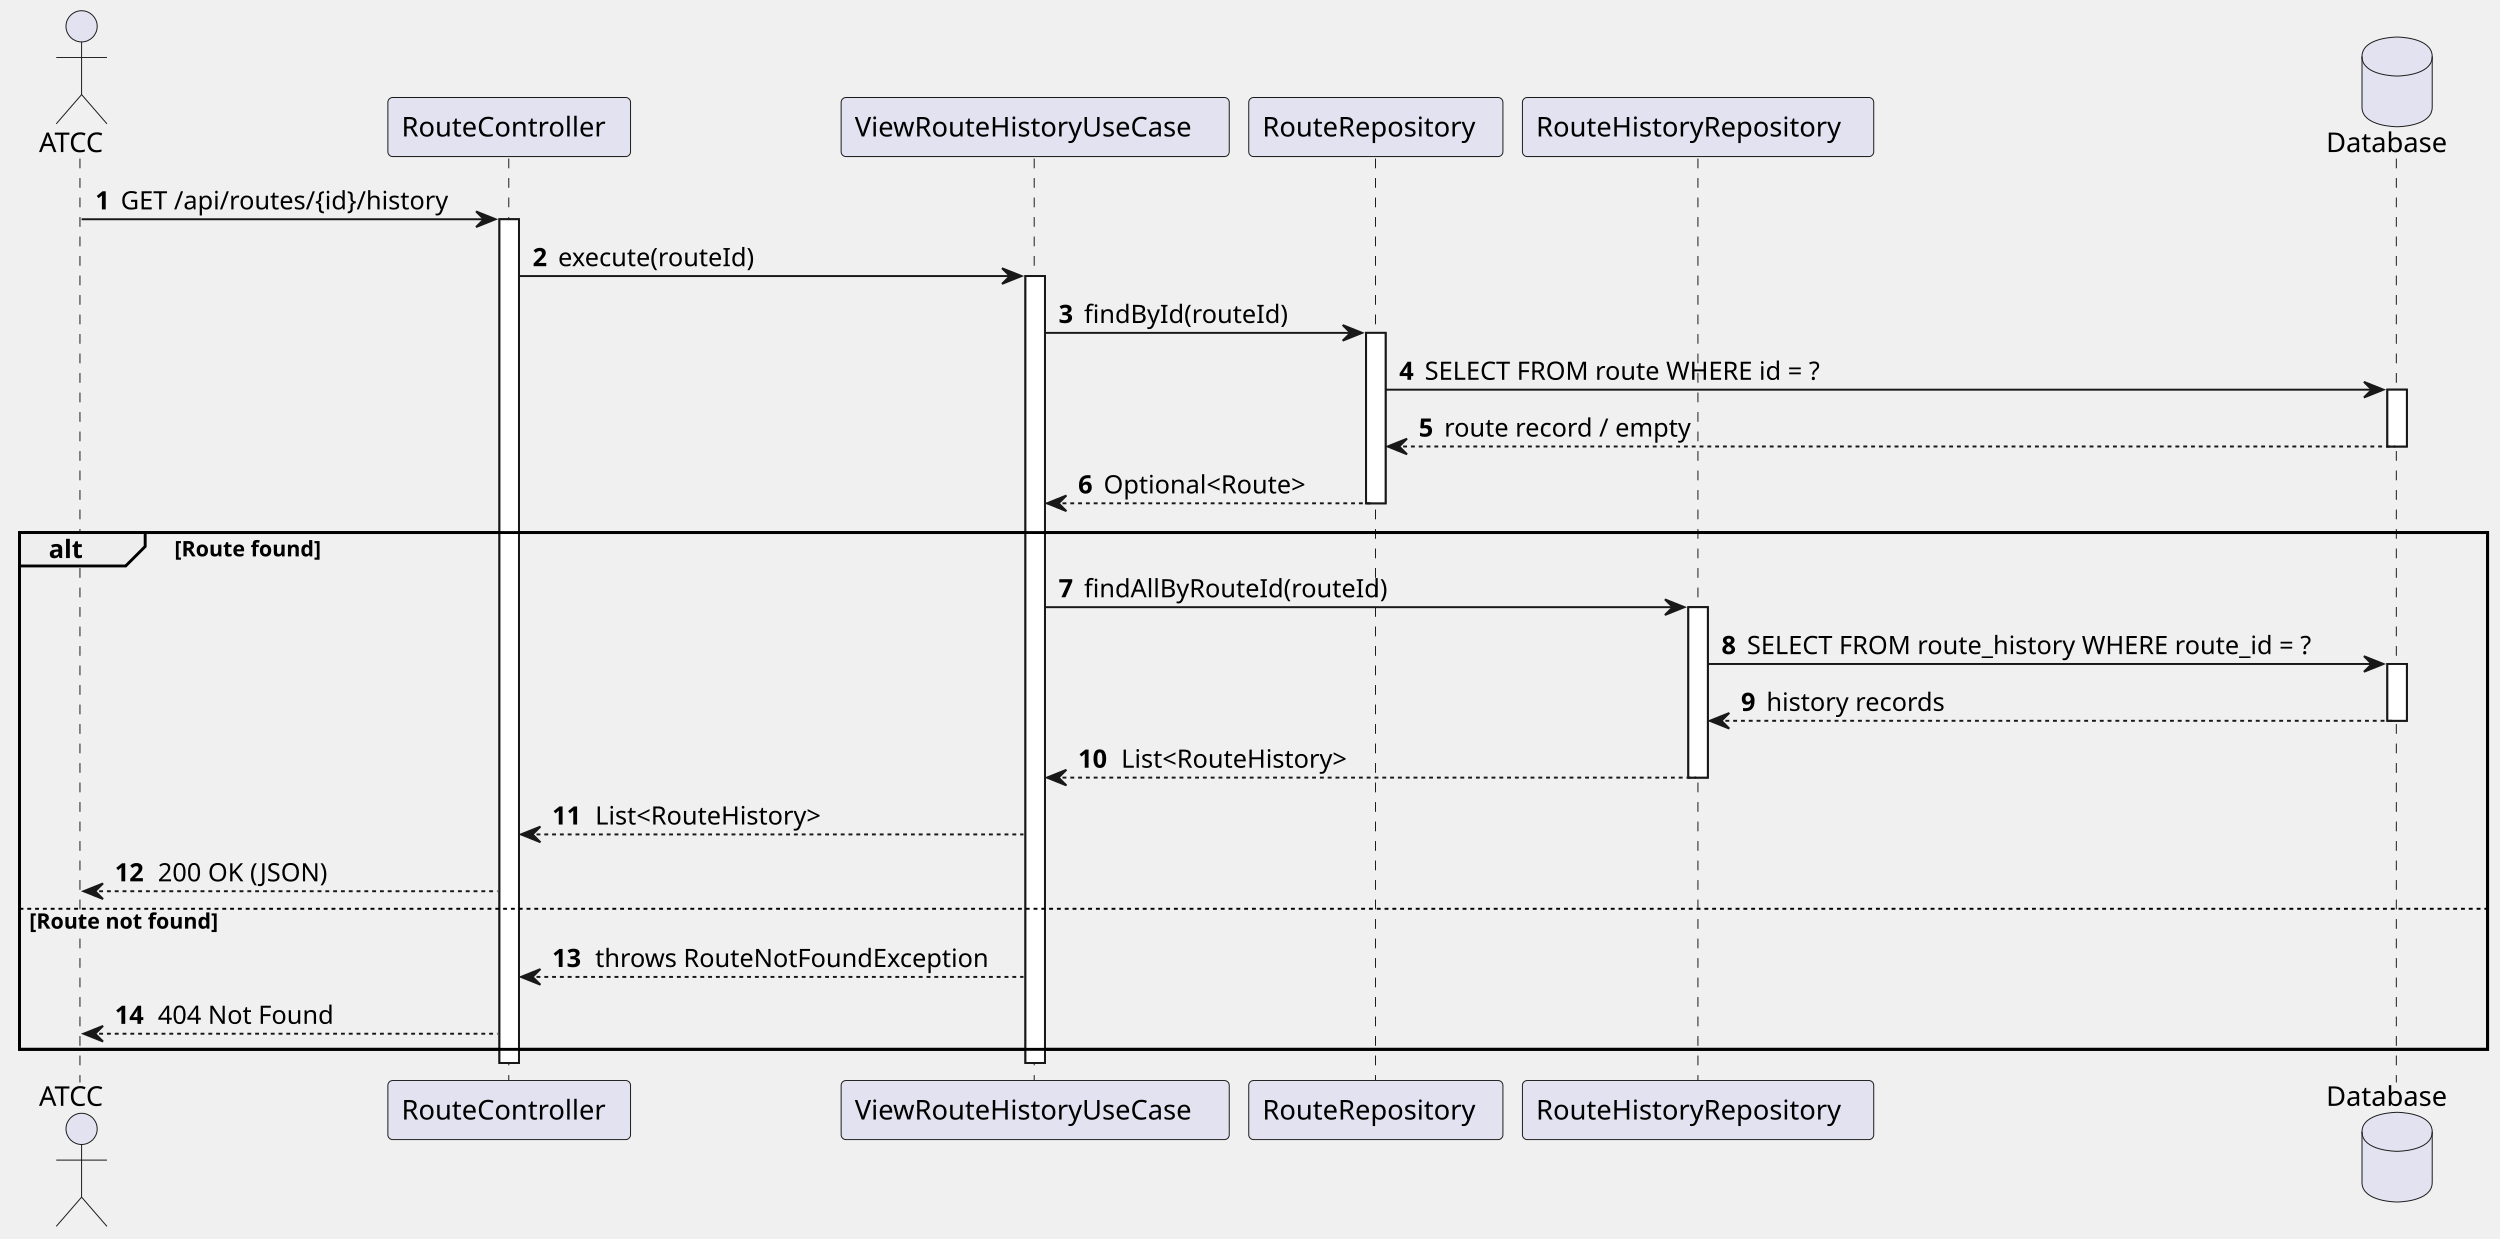
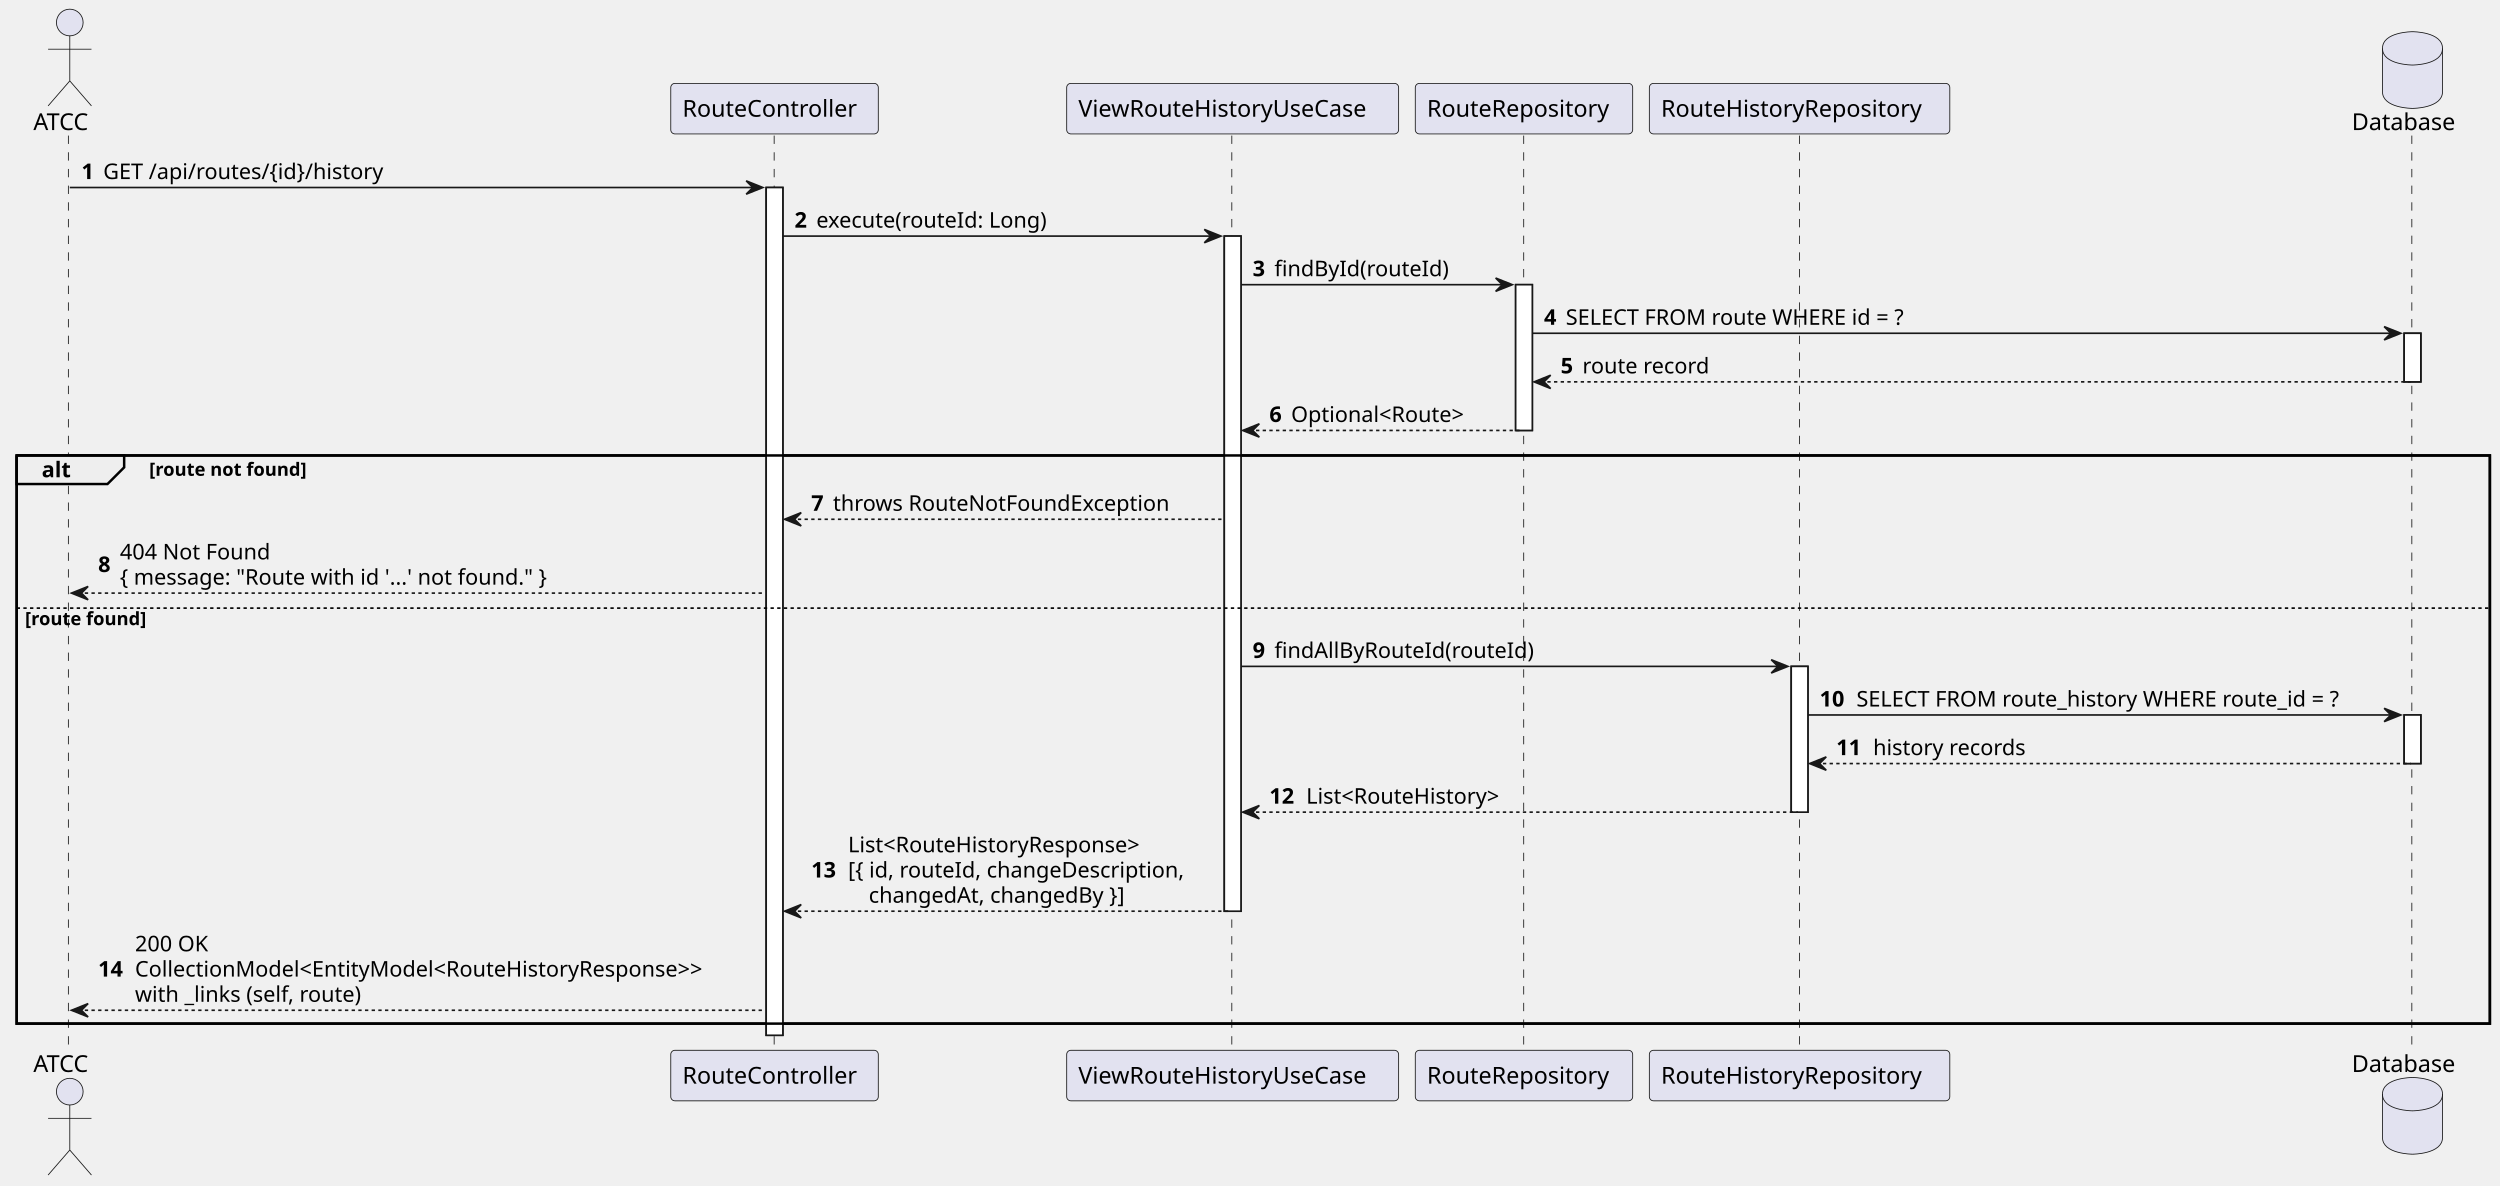
- <svg xmlns="http://www.w3.org/2000/svg" contentStyleType="text/css" data-diagram-type="SEQUENCE" height="635px" preserveAspectRatio="none" style="width:1282px;height:635px;background:#FFFFFF;" version="1.1" viewBox="0 0 1282 635" width="1282px" zoomAndPan="magnify">
+ <svg xmlns="http://www.w3.org/2000/svg" contentStyleType="text/css" data-diagram-type="SEQUENCE" height="711px" preserveAspectRatio="none" style="width:1499px;height:711px;background:#FFFFFF;" version="1.1" viewBox="0 0 1499 711" width="1499px" zoomAndPan="magnify">
  <defs />
  <g>
    <g>
-       <rect fill="#FFFFFF" height="432.664" style="stroke:#181818;stroke-width:1;" width="10" x="256.12" y="112.43" />
-     </g>
-     <g>
-       <rect fill="#FFFFFF" height="403.531" style="stroke:#181818;stroke-width:1;" width="10" x="525.848" y="141.562" />
-     </g>
-     <g>
-       <rect fill="#FFFFFF" height="87.398" style="stroke:#181818;stroke-width:1;" width="10" x="700.529" y="170.695" />
-     </g>
-     <g>
-       <rect fill="#FFFFFF" height="87.398" style="stroke:#181818;stroke-width:1;" width="10" x="865.773" y="311.359" />
-     </g>
-     <g>
-       <rect fill="#FFFFFF" height="29.133" style="stroke:#181818;stroke-width:1;" width="10" x="1224.236" y="199.828" />
-     </g>
-     <g>
-       <rect fill="#FFFFFF" height="29.133" style="stroke:#181818;stroke-width:1;" width="10" x="1224.236" y="340.492" />
-     </g>
-     <rect fill="none" height="265" style="stroke:#000000;stroke-width:1.5;" width="1265.637" x="10" y="273.094" />
+       <rect fill="#FFFFFF" height="508.328" style="stroke:#181818;stroke-width:1;" width="10" x="459.408" y="112.43" />
+     </g>
+     <g>
+       <rect fill="#FFFFFF" height="404.797" style="stroke:#181818;stroke-width:1;" width="10" x="734.1" y="141.562" />
+     </g>
+     <g>
+       <rect fill="#FFFFFF" height="87.398" style="stroke:#181818;stroke-width:1;" width="10" x="908.781" y="170.695" />
+     </g>
+     <g>
+       <rect fill="#FFFFFF" height="87.398" style="stroke:#181818;stroke-width:1;" width="10" x="1074.025" y="399.562" />
+     </g>
+     <g>
+       <rect fill="#FFFFFF" height="29.133" style="stroke:#181818;stroke-width:1;" width="10" x="1441.534" y="199.828" />
+     </g>
+     <g>
+       <rect fill="#FFFFFF" height="29.133" style="stroke:#181818;stroke-width:1;" width="10" x="1441.534" y="428.695" />
+     </g>
+     <rect fill="none" height="340.664" style="stroke:#000000;stroke-width:1.5;" width="1482.934" x="10" y="273.094" />
    <g class="participant-lifeline" data-entity-uid="part1" data-qualified-name="Actor" id="part1-lifeline">
      <g>
-         <rect fill="#000000" fill-opacity="0" height="473.797" width="8" x="37.84" y="81.297" />
-         <line style="stroke:#181818;stroke-width:0.5;stroke-dasharray:5,5;" x1="41" x2="41" y1="81.297" y2="555.094" />
+         <rect fill="#000000" fill-opacity="0" height="549.461" width="8" x="37.84" y="81.297" />
+         <line style="stroke:#181818;stroke-width:0.5;stroke-dasharray:5,5;" x1="41" x2="41" y1="81.297" y2="630.758" />
      </g>
    </g>
    <g class="participant-lifeline" data-entity-uid="part2" data-qualified-name="Ctrl" id="part2-lifeline">
      <g>
-         <rect fill="#000000" fill-opacity="0" height="473.797" width="8" x="257.12" y="81.297" />
-         <line style="stroke:#181818;stroke-width:0.5;stroke-dasharray:5,5;" x1="260.899" x2="260.899" y1="81.297" y2="555.094" />
+         <rect fill="#000000" fill-opacity="0" height="549.461" width="8" x="460.408" y="81.297" />
+         <line style="stroke:#181818;stroke-width:0.5;stroke-dasharray:5,5;" x1="464.188" x2="464.188" y1="81.297" y2="630.758" />
      </g>
    </g>
    <g class="participant-lifeline" data-entity-uid="part3" data-qualified-name="UC" id="part3-lifeline">
      <g>
-         <rect fill="#000000" fill-opacity="0" height="473.797" width="8" x="526.848" y="81.297" />
-         <line style="stroke:#181818;stroke-width:0.5;stroke-dasharray:5,5;" x1="530.337" x2="530.337" y1="81.297" y2="555.094" />
+         <rect fill="#000000" fill-opacity="0" height="549.461" width="8" x="735.1" y="81.297" />
+         <line style="stroke:#181818;stroke-width:0.5;stroke-dasharray:5,5;" x1="738.589" x2="738.589" y1="81.297" y2="630.758" />
      </g>
    </g>
    <g class="participant-lifeline" data-entity-uid="part4" data-qualified-name="RouteRepo" id="part4-lifeline">
      <g>
-         <rect fill="#000000" fill-opacity="0" height="473.797" width="8" x="701.529" y="81.297" />
-         <line style="stroke:#181818;stroke-width:0.5;stroke-dasharray:5,5;" x1="705.358" x2="705.358" y1="81.297" y2="555.094" />
+         <rect fill="#000000" fill-opacity="0" height="549.461" width="8" x="909.781" y="81.297" />
+         <line style="stroke:#181818;stroke-width:0.5;stroke-dasharray:5,5;" x1="913.61" x2="913.61" y1="81.297" y2="630.758" />
      </g>
    </g>
    <g class="participant-lifeline" data-entity-uid="part5" data-qualified-name="HistoryRepo" id="part5-lifeline">
      <g>
-         <rect fill="#000000" fill-opacity="0" height="473.797" width="8" x="866.773" y="81.297" />
-         <line style="stroke:#181818;stroke-width:0.5;stroke-dasharray:5,5;" x1="870.699" x2="870.699" y1="81.297" y2="555.094" />
+         <rect fill="#000000" fill-opacity="0" height="549.461" width="8" x="1075.025" y="81.297" />
+         <line style="stroke:#181818;stroke-width:0.5;stroke-dasharray:5,5;" x1="1078.951" x2="1078.951" y1="81.297" y2="630.758" />
      </g>
    </g>
    <g class="participant-lifeline" data-entity-uid="part6" data-qualified-name="DB" id="part6-lifeline">
      <g>
-         <rect fill="#000000" fill-opacity="0" height="473.797" width="8" x="1225.236" y="81.297" />
-         <line style="stroke:#181818;stroke-width:0.5;stroke-dasharray:5,5;" x1="1228.836" x2="1228.836" y1="81.297" y2="555.094" />
+         <rect fill="#000000" fill-opacity="0" height="549.461" width="8" x="1442.534" y="81.297" />
+         <line style="stroke:#181818;stroke-width:0.5;stroke-dasharray:5,5;" x1="1446.133" x2="1446.133" y1="81.297" y2="630.758" />
      </g>
    </g>
    <g class="participant participant-head" data-entity-uid="part1" data-qualified-name="Actor" id="part1-head">
      <text fill="#000000" font-family="sans-serif" font-size="14" lengthAdjust="spacing" textLength="37.68" x="20" y="77.995">ATCC</text>
      <ellipse cx="41.84" cy="13.5" fill="#E2E2F0" rx="8" ry="8" style="stroke:#181818;stroke-width:0.5;" />
      <path d="M41.84,21.5 L41.84,48.5 M28.84,29.5 L54.84,29.5 M41.84,48.5 L28.84,63.5 M41.84,48.5 L54.84,63.5" fill="none" style="stroke:#181818;stroke-width:0.5;" />
    </g>
    <g class="participant participant-tail" data-entity-uid="part1" data-qualified-name="Actor" id="part1-tail">
-       <text fill="#000000" font-family="sans-serif" font-size="14" lengthAdjust="spacing" textLength="37.68" x="20" y="567.089">ATCC</text>
-       <ellipse cx="41.84" cy="578.891" fill="#E2E2F0" rx="8" ry="8" style="stroke:#181818;stroke-width:0.5;" />
-       <path d="M41.84,586.891 L41.84,613.891 M28.84,594.891 L54.84,594.891 M41.84,613.891 L28.84,628.891 M41.84,613.891 L54.84,628.891" fill="none" style="stroke:#181818;stroke-width:0.5;" />
+       <text fill="#000000" font-family="sans-serif" font-size="14" lengthAdjust="spacing" textLength="37.68" x="20" y="642.753">ATCC</text>
+       <ellipse cx="41.84" cy="654.555" fill="#E2E2F0" rx="8" ry="8" style="stroke:#181818;stroke-width:0.5;" />
+       <path d="M41.84,662.555 L41.84,689.555 M28.84,670.555 L54.84,670.555 M41.84,689.555 L28.84,704.555 M41.84,689.555 L54.84,704.555" fill="none" style="stroke:#181818;stroke-width:0.5;" />
    </g>
    <g class="participant participant-head" data-entity-uid="part2" data-qualified-name="Ctrl" id="part2-head">
-       <rect fill="#E2E2F0" height="30.297" rx="2.5" ry="2.5" style="stroke:#181818;stroke-width:0.5;" width="124.441" x="198.899" y="50" />
-       <text fill="#000000" font-family="sans-serif" font-size="14" lengthAdjust="spacing" textLength="110.441" x="205.899" y="69.995">RouteController</text>
+       <rect fill="#E2E2F0" height="30.297" rx="2.5" ry="2.5" style="stroke:#181818;stroke-width:0.5;" width="124.441" x="402.188" y="50" />
+       <text fill="#000000" font-family="sans-serif" font-size="14" lengthAdjust="spacing" textLength="110.441" x="409.188" y="69.995">RouteController</text>
    </g>
    <g class="participant participant-tail" data-entity-uid="part2" data-qualified-name="Ctrl" id="part2-tail">
-       <rect fill="#E2E2F0" height="30.297" rx="2.5" ry="2.5" style="stroke:#181818;stroke-width:0.5;" width="124.441" x="198.899" y="554.094" />
-       <text fill="#000000" font-family="sans-serif" font-size="14" lengthAdjust="spacing" textLength="110.441" x="205.899" y="574.089">RouteController</text>
+       <rect fill="#E2E2F0" height="30.297" rx="2.5" ry="2.5" style="stroke:#181818;stroke-width:0.5;" width="124.441" x="402.188" y="629.758" />
+       <text fill="#000000" font-family="sans-serif" font-size="14" lengthAdjust="spacing" textLength="110.441" x="409.188" y="649.753">RouteController</text>
    </g>
    <g class="participant participant-head" data-entity-uid="part3" data-qualified-name="UC" id="part3-head">
-       <rect fill="#E2E2F0" height="30.297" rx="2.5" ry="2.5" style="stroke:#181818;stroke-width:0.5;" width="199.022" x="431.337" y="50" />
-       <text fill="#000000" font-family="sans-serif" font-size="14" lengthAdjust="spacing" textLength="185.022" x="438.337" y="69.995">ViewRouteHistoryUseCase</text>
+       <rect fill="#E2E2F0" height="30.297" rx="2.5" ry="2.5" style="stroke:#181818;stroke-width:0.5;" width="199.022" x="639.589" y="50" />
+       <text fill="#000000" font-family="sans-serif" font-size="14" lengthAdjust="spacing" textLength="185.022" x="646.589" y="69.995">ViewRouteHistoryUseCase</text>
    </g>
    <g class="participant participant-tail" data-entity-uid="part3" data-qualified-name="UC" id="part3-tail">
-       <rect fill="#E2E2F0" height="30.297" rx="2.5" ry="2.5" style="stroke:#181818;stroke-width:0.5;" width="199.022" x="431.337" y="554.094" />
-       <text fill="#000000" font-family="sans-serif" font-size="14" lengthAdjust="spacing" textLength="185.022" x="438.337" y="574.089">ViewRouteHistoryUseCase</text>
+       <rect fill="#E2E2F0" height="30.297" rx="2.5" ry="2.5" style="stroke:#181818;stroke-width:0.5;" width="199.022" x="639.589" y="629.758" />
+       <text fill="#000000" font-family="sans-serif" font-size="14" lengthAdjust="spacing" textLength="185.022" x="646.589" y="649.753">ViewRouteHistoryUseCase</text>
    </g>
    <g class="participant participant-head" data-entity-uid="part4" data-qualified-name="RouteRepo" id="part4-head">
-       <rect fill="#E2E2F0" height="30.297" rx="2.5" ry="2.5" style="stroke:#181818;stroke-width:0.5;" width="130.341" x="640.358" y="50" />
-       <text fill="#000000" font-family="sans-serif" font-size="14" lengthAdjust="spacing" textLength="116.341" x="647.358" y="69.995">RouteRepository</text>
+       <rect fill="#E2E2F0" height="30.297" rx="2.5" ry="2.5" style="stroke:#181818;stroke-width:0.5;" width="130.341" x="848.61" y="50" />
+       <text fill="#000000" font-family="sans-serif" font-size="14" lengthAdjust="spacing" textLength="116.341" x="855.61" y="69.995">RouteRepository</text>
    </g>
    <g class="participant participant-tail" data-entity-uid="part4" data-qualified-name="RouteRepo" id="part4-tail">
-       <rect fill="#E2E2F0" height="30.297" rx="2.5" ry="2.5" style="stroke:#181818;stroke-width:0.5;" width="130.341" x="640.358" y="554.094" />
-       <text fill="#000000" font-family="sans-serif" font-size="14" lengthAdjust="spacing" textLength="116.341" x="647.358" y="574.089">RouteRepository</text>
+       <rect fill="#E2E2F0" height="30.297" rx="2.5" ry="2.5" style="stroke:#181818;stroke-width:0.5;" width="130.341" x="848.61" y="629.758" />
+       <text fill="#000000" font-family="sans-serif" font-size="14" lengthAdjust="spacing" textLength="116.341" x="855.61" y="649.753">RouteRepository</text>
    </g>
    <g class="participant participant-head" data-entity-uid="part5" data-qualified-name="HistoryRepo" id="part5-head">
-       <rect fill="#E2E2F0" height="30.297" rx="2.5" ry="2.5" style="stroke:#181818;stroke-width:0.5;" width="180.148" x="780.699" y="50" />
-       <text fill="#000000" font-family="sans-serif" font-size="14" lengthAdjust="spacing" textLength="166.148" x="787.699" y="69.995">RouteHistoryRepository</text>
+       <rect fill="#E2E2F0" height="30.297" rx="2.5" ry="2.5" style="stroke:#181818;stroke-width:0.5;" width="180.148" x="988.951" y="50" />
+       <text fill="#000000" font-family="sans-serif" font-size="14" lengthAdjust="spacing" textLength="166.148" x="995.951" y="69.995">RouteHistoryRepository</text>
    </g>
    <g class="participant participant-tail" data-entity-uid="part5" data-qualified-name="HistoryRepo" id="part5-tail">
-       <rect fill="#E2E2F0" height="30.297" rx="2.5" ry="2.5" style="stroke:#181818;stroke-width:0.5;" width="180.148" x="780.699" y="554.094" />
-       <text fill="#000000" font-family="sans-serif" font-size="14" lengthAdjust="spacing" textLength="166.148" x="787.699" y="574.089">RouteHistoryRepository</text>
+       <rect fill="#E2E2F0" height="30.297" rx="2.5" ry="2.5" style="stroke:#181818;stroke-width:0.5;" width="180.148" x="988.951" y="629.758" />
+       <text fill="#000000" font-family="sans-serif" font-size="14" lengthAdjust="spacing" textLength="166.148" x="995.951" y="649.753">RouteHistoryRepository</text>
    </g>
    <g class="participant participant-head" data-entity-uid="part6" data-qualified-name="DB" id="part6-head">
-       <text fill="#000000" font-family="sans-serif" font-size="14" lengthAdjust="spacing" textLength="66.801" x="1192.836" y="77.995">Database</text>
-       <path d="M1211.236,29 C1211.236,19 1229.236,19 1229.236,19 C1229.236,19 1247.236,19 1247.236,29 L1247.236,55 C1247.236,65 1229.236,65 1229.236,65 C1229.236,65 1211.236,65 1211.236,55 L1211.236,29" fill="#E2E2F0" style="stroke:#181818;stroke-width:0.5;" />
-       <path d="M1211.236,29 C1211.236,39 1229.236,39 1229.236,39 C1229.236,39 1247.236,39 1247.236,29" fill="none" style="stroke:#181818;stroke-width:0.5;" />
+       <text fill="#000000" font-family="sans-serif" font-size="14" lengthAdjust="spacing" textLength="66.801" x="1410.133" y="77.995">Database</text>
+       <path d="M1428.534,29 C1428.534,19 1446.534,19 1446.534,19 C1446.534,19 1464.534,19 1464.534,29 L1464.534,55 C1464.534,65 1446.534,65 1446.534,65 C1446.534,65 1428.534,65 1428.534,55 L1428.534,29" fill="#E2E2F0" style="stroke:#181818;stroke-width:0.5;" />
+       <path d="M1428.534,29 C1428.534,39 1446.534,39 1446.534,39 C1446.534,39 1464.534,39 1464.534,29" fill="none" style="stroke:#181818;stroke-width:0.5;" />
    </g>
    <g class="participant participant-tail" data-entity-uid="part6" data-qualified-name="DB" id="part6-tail">
-       <text fill="#000000" font-family="sans-serif" font-size="14" lengthAdjust="spacing" textLength="66.801" x="1192.836" y="567.089">Database</text>
-       <path d="M1211.236,580.391 C1211.236,570.391 1229.236,570.391 1229.236,570.391 C1229.236,570.391 1247.236,570.391 1247.236,580.391 L1247.236,606.391 C1247.236,616.391 1229.236,616.391 1229.236,616.391 C1229.236,616.391 1211.236,616.391 1211.236,606.391 L1211.236,580.391" fill="#E2E2F0" style="stroke:#181818;stroke-width:0.5;" />
-       <path d="M1211.236,580.391 C1211.236,590.391 1229.236,590.391 1229.236,590.391 C1229.236,590.391 1247.236,590.391 1247.236,580.391" fill="none" style="stroke:#181818;stroke-width:0.5;" />
-     </g>
-     <g>
-       <rect fill="#FFFFFF" height="432.664" style="stroke:#181818;stroke-width:1;" width="10" x="256.12" y="112.43" />
-     </g>
-     <g>
-       <rect fill="#FFFFFF" height="403.531" style="stroke:#181818;stroke-width:1;" width="10" x="525.848" y="141.562" />
-     </g>
-     <g>
-       <rect fill="#FFFFFF" height="87.398" style="stroke:#181818;stroke-width:1;" width="10" x="700.529" y="170.695" />
-     </g>
-     <g>
-       <rect fill="#FFFFFF" height="87.398" style="stroke:#181818;stroke-width:1;" width="10" x="865.773" y="311.359" />
-     </g>
-     <g>
-       <rect fill="#FFFFFF" height="29.133" style="stroke:#181818;stroke-width:1;" width="10" x="1224.236" y="199.828" />
-     </g>
-     <g>
-       <rect fill="#FFFFFF" height="29.133" style="stroke:#181818;stroke-width:1;" width="10" x="1224.236" y="340.492" />
+       <text fill="#000000" font-family="sans-serif" font-size="14" lengthAdjust="spacing" textLength="66.801" x="1410.133" y="642.753">Database</text>
+       <path d="M1428.534,656.055 C1428.534,646.055 1446.534,646.055 1446.534,646.055 C1446.534,646.055 1464.534,646.055 1464.534,656.055 L1464.534,682.055 C1464.534,692.055 1446.534,692.055 1446.534,692.055 C1446.534,692.055 1428.534,692.055 1428.534,682.055 L1428.534,656.055" fill="#E2E2F0" style="stroke:#181818;stroke-width:0.5;" />
+       <path d="M1428.534,656.055 C1428.534,666.055 1446.534,666.055 1446.534,666.055 C1446.534,666.055 1464.534,666.055 1464.534,656.055" fill="none" style="stroke:#181818;stroke-width:0.5;" />
+     </g>
+     <g>
+       <rect fill="#FFFFFF" height="508.328" style="stroke:#181818;stroke-width:1;" width="10" x="459.408" y="112.43" />
+     </g>
+     <g>
+       <rect fill="#FFFFFF" height="404.797" style="stroke:#181818;stroke-width:1;" width="10" x="734.1" y="141.562" />
+     </g>
+     <g>
+       <rect fill="#FFFFFF" height="87.398" style="stroke:#181818;stroke-width:1;" width="10" x="908.781" y="170.695" />
+     </g>
+     <g>
+       <rect fill="#FFFFFF" height="87.398" style="stroke:#181818;stroke-width:1;" width="10" x="1074.025" y="399.562" />
+     </g>
+     <g>
+       <rect fill="#FFFFFF" height="29.133" style="stroke:#181818;stroke-width:1;" width="10" x="1441.534" y="199.828" />
+     </g>
+     <g>
+       <rect fill="#FFFFFF" height="29.133" style="stroke:#181818;stroke-width:1;" width="10" x="1441.534" y="428.695" />
    </g>
    <g class="message" data-entity-1="part1" data-entity-2="part2" id="msg1">
-       <polygon fill="#181818" points="244.12,108.43,254.12,112.43,244.12,116.43,248.12,112.43" style="stroke:#181818;stroke-width:1;" />
-       <line style="stroke:#181818;stroke-width:1;" x1="41.84" x2="250.12" y1="112.43" y2="112.43" />
+       <polygon fill="#181818" points="447.408,108.43,457.408,112.43,447.408,116.43,451.408,112.43" style="stroke:#181818;stroke-width:1;" />
+       <line style="stroke:#181818;stroke-width:1;" x1="41.84" x2="453.408" y1="112.43" y2="112.43" />
      <text fill="#000000" font-family="sans-serif" font-size="13" font-weight="bold" lengthAdjust="spacing" textLength="9.045" x="48.84" y="107.364">1</text>
      <text fill="#000000" font-family="sans-serif" font-size="13" lengthAdjust="spacing" textLength="182.235" x="61.885" y="107.364">GET /api/routes/{id}/history</text>
    </g>
    <g class="message" data-entity-1="part2" data-entity-2="part3" id="msg2">
-       <polygon fill="#181818" points="513.848,137.562,523.848,141.562,513.848,145.562,517.848,141.562" style="stroke:#181818;stroke-width:1;" />
-       <line style="stroke:#181818;stroke-width:1;" x1="266.12" x2="519.848" y1="141.562" y2="141.562" />
-       <text fill="#000000" font-family="sans-serif" font-size="13" font-weight="bold" lengthAdjust="spacing" textLength="9.045" x="273.12" y="136.497">2</text>
-       <text fill="#000000" font-family="sans-serif" font-size="13" lengthAdjust="spacing" textLength="109.034" x="286.166" y="136.497">execute(routeId)</text>
+       <polygon fill="#181818" points="722.1,137.562,732.1,141.562,722.1,145.562,726.1,141.562" style="stroke:#181818;stroke-width:1;" />
+       <line style="stroke:#181818;stroke-width:1;" x1="469.408" x2="728.1" y1="141.562" y2="141.562" />
+       <text fill="#000000" font-family="sans-serif" font-size="13" font-weight="bold" lengthAdjust="spacing" textLength="9.045" x="476.408" y="136.497">2</text>
+       <text fill="#000000" font-family="sans-serif" font-size="13" lengthAdjust="spacing" textLength="149.233" x="489.454" y="136.497">execute(routeId: Long)</text>
    </g>
    <g class="message" data-entity-1="part3" data-entity-2="part4" id="msg3">
-       <polygon fill="#181818" points="688.529,166.695,698.529,170.695,688.529,174.695,692.529,170.695" style="stroke:#181818;stroke-width:1;" />
-       <line style="stroke:#181818;stroke-width:1;" x1="535.848" x2="694.529" y1="170.695" y2="170.695" />
-       <text fill="#000000" font-family="sans-serif" font-size="13" font-weight="bold" lengthAdjust="spacing" textLength="9.045" x="542.848" y="165.629">3</text>
-       <text fill="#000000" font-family="sans-serif" font-size="13" lengthAdjust="spacing" textLength="110.24" x="555.893" y="165.629">findById(routeId)</text>
+       <polygon fill="#181818" points="896.781,166.695,906.781,170.695,896.781,174.695,900.781,170.695" style="stroke:#181818;stroke-width:1;" />
+       <line style="stroke:#181818;stroke-width:1;" x1="744.1" x2="902.781" y1="170.695" y2="170.695" />
+       <text fill="#000000" font-family="sans-serif" font-size="13" font-weight="bold" lengthAdjust="spacing" textLength="9.045" x="751.1" y="165.629">3</text>
+       <text fill="#000000" font-family="sans-serif" font-size="13" lengthAdjust="spacing" textLength="110.24" x="764.145" y="165.629">findById(routeId)</text>
    </g>
    <g class="message" data-entity-1="part4" data-entity-2="part6" id="msg4">
-       <polygon fill="#181818" points="1212.236,195.828,1222.236,199.828,1212.236,203.828,1216.236,199.828" style="stroke:#181818;stroke-width:1;" />
-       <line style="stroke:#181818;stroke-width:1;" x1="710.529" x2="1218.236" y1="199.828" y2="199.828" />
-       <text fill="#000000" font-family="sans-serif" font-size="13" font-weight="bold" lengthAdjust="spacing" textLength="9.045" x="717.529" y="194.762">4</text>
-       <text fill="#000000" font-family="sans-serif" font-size="13" lengthAdjust="spacing" textLength="224.072" x="730.574" y="194.762">SELECT FROM route WHERE id = ?</text>
+       <polygon fill="#181818" points="1429.534,195.828,1439.534,199.828,1429.534,203.828,1433.534,199.828" style="stroke:#181818;stroke-width:1;" />
+       <line style="stroke:#181818;stroke-width:1;" x1="918.781" x2="1435.534" y1="199.828" y2="199.828" />
+       <text fill="#000000" font-family="sans-serif" font-size="13" font-weight="bold" lengthAdjust="spacing" textLength="9.045" x="925.781" y="194.762">4</text>
+       <text fill="#000000" font-family="sans-serif" font-size="13" lengthAdjust="spacing" textLength="224.072" x="938.826" y="194.762">SELECT FROM route WHERE id = ?</text>
    </g>
    <g class="message" data-entity-1="part6" data-entity-2="part4" id="msg5">
-       <polygon fill="#181818" points="721.529,224.961,711.529,228.961,721.529,232.961,717.529,228.961" style="stroke:#181818;stroke-width:1;" />
-       <line style="stroke:#181818;stroke-width:1;stroke-dasharray:2,2;" x1="715.529" x2="1228.236" y1="228.961" y2="228.961" />
-       <text fill="#000000" font-family="sans-serif" font-size="13" font-weight="bold" lengthAdjust="spacing" textLength="9.045" x="727.529" y="223.895">5</text>
-       <text fill="#000000" font-family="sans-serif" font-size="13" lengthAdjust="spacing" textLength="135.154" x="740.574" y="223.895">route record / empty</text>
+       <polygon fill="#181818" points="929.781,224.961,919.781,228.961,929.781,232.961,925.781,228.961" style="stroke:#181818;stroke-width:1;" />
+       <line style="stroke:#181818;stroke-width:1;stroke-dasharray:2,2;" x1="923.781" x2="1445.534" y1="228.961" y2="228.961" />
+       <text fill="#000000" font-family="sans-serif" font-size="13" font-weight="bold" lengthAdjust="spacing" textLength="9.045" x="935.781" y="223.895">5</text>
+       <text fill="#000000" font-family="sans-serif" font-size="13" lengthAdjust="spacing" textLength="80.806" x="948.826" y="223.895">route record</text>
    </g>
    <g class="message" data-entity-1="part4" data-entity-2="part3" id="msg6">
-       <polygon fill="#181818" points="546.848,254.094,536.848,258.094,546.848,262.094,542.848,258.094" style="stroke:#181818;stroke-width:1;" />
-       <line style="stroke:#181818;stroke-width:1;stroke-dasharray:2,2;" x1="540.848" x2="704.529" y1="258.094" y2="258.094" />
-       <text fill="#000000" font-family="sans-serif" font-size="13" font-weight="bold" lengthAdjust="spacing" textLength="9.045" x="552.848" y="253.028">6</text>
-       <text fill="#000000" font-family="sans-serif" font-size="13" lengthAdjust="spacing" textLength="115.07" x="565.893" y="253.028">Optional&lt;Route&gt;</text>
+       <polygon fill="#181818" points="755.1,254.094,745.1,258.094,755.1,262.094,751.1,258.094" style="stroke:#181818;stroke-width:1;" />
+       <line style="stroke:#181818;stroke-width:1;stroke-dasharray:2,2;" x1="749.1" x2="912.781" y1="258.094" y2="258.094" />
+       <text fill="#000000" font-family="sans-serif" font-size="13" font-weight="bold" lengthAdjust="spacing" textLength="9.045" x="761.1" y="253.028">6</text>
+       <text fill="#000000" font-family="sans-serif" font-size="13" lengthAdjust="spacing" textLength="115.07" x="774.145" y="253.028">Optional&lt;Route&gt;</text>
    </g>
    <path d="M10,273.094 L74.443,273.094 L74.443,280.227 L64.443,290.227 L10,290.227 L10,273.094" fill="#EEEEEE" style="stroke:#000000;stroke-width:1.5;" />
-     <rect fill="none" height="265" style="stroke:#000000;stroke-width:1.5;" width="1265.637" x="10" y="273.094" />
+     <rect fill="none" height="340.664" style="stroke:#000000;stroke-width:1.5;" width="1482.934" x="10" y="273.094" />
    <text fill="#000000" font-family="sans-serif" font-size="13" font-weight="bold" lengthAdjust="spacing" textLength="19.443" x="25" y="286.161">alt</text>
-     <text fill="#000000" font-family="sans-serif" font-size="11" font-weight="bold" lengthAdjust="spacing" textLength="86.34" x="89.443" y="285.304">[Route found]</text>
-     <g class="message" data-entity-1="part3" data-entity-2="part5" id="msg7">
-       <polygon fill="#181818" points="853.773,307.359,863.773,311.359,853.773,315.359,857.773,311.359" style="stroke:#181818;stroke-width:1;" />
-       <line style="stroke:#181818;stroke-width:1;" x1="535.848" x2="859.773" y1="311.359" y2="311.359" />
-       <text fill="#000000" font-family="sans-serif" font-size="13" font-weight="bold" lengthAdjust="spacing" textLength="9.045" x="542.848" y="306.293">7</text>
-       <text fill="#000000" font-family="sans-serif" font-size="13" lengthAdjust="spacing" textLength="164.677" x="555.893" y="306.293">findAllByRouteId(routeId)</text>
-     </g>
-     <g class="message" data-entity-1="part5" data-entity-2="part6" id="msg8">
-       <polygon fill="#181818" points="1212.236,336.492,1222.236,340.492,1212.236,344.492,1216.236,340.492" style="stroke:#181818;stroke-width:1;" />
-       <line style="stroke:#181818;stroke-width:1;" x1="875.773" x2="1218.236" y1="340.492" y2="340.492" />
-       <text fill="#000000" font-family="sans-serif" font-size="13" font-weight="bold" lengthAdjust="spacing" textLength="9.045" x="882.773" y="335.426">8</text>
-       <text fill="#000000" font-family="sans-serif" font-size="13" lengthAdjust="spacing" textLength="316.418" x="895.818" y="335.426">SELECT FROM route_history WHERE route_id = ?</text>
-     </g>
-     <g class="message" data-entity-1="part6" data-entity-2="part5" id="msg9">
-       <polygon fill="#181818" points="886.773,365.625,876.773,369.625,886.773,373.625,882.773,369.625" style="stroke:#181818;stroke-width:1;" />
-       <line style="stroke:#181818;stroke-width:1;stroke-dasharray:2,2;" x1="880.773" x2="1228.236" y1="369.625" y2="369.625" />
-       <text fill="#000000" font-family="sans-serif" font-size="13" font-weight="bold" lengthAdjust="spacing" textLength="9.045" x="892.773" y="364.559">9</text>
-       <text fill="#000000" font-family="sans-serif" font-size="13" lengthAdjust="spacing" textLength="97.659" x="905.818" y="364.559">history records</text>
-     </g>
-     <g class="message" data-entity-1="part5" data-entity-2="part3" id="msg10">
-       <polygon fill="#181818" points="546.848,394.758,536.848,398.758,546.848,402.758,542.848,398.758" style="stroke:#181818;stroke-width:1;" />
-       <line style="stroke:#181818;stroke-width:1;stroke-dasharray:2,2;" x1="540.848" x2="869.773" y1="398.758" y2="398.758" />
-       <text fill="#000000" font-family="sans-serif" font-size="13" font-weight="bold" lengthAdjust="spacing" textLength="18.091" x="552.848" y="393.692">10</text>
-       <text fill="#000000" font-family="sans-serif" font-size="13" lengthAdjust="spacing" textLength="129.08" x="574.938" y="393.692">List&lt;RouteHistory&gt;</text>
-     </g>
-     <g class="message" data-entity-1="part3" data-entity-2="part2" id="msg11">
-       <polygon fill="#181818" points="277.12,423.891,267.12,427.891,277.12,431.891,273.12,427.891" style="stroke:#181818;stroke-width:1;" />
-       <line style="stroke:#181818;stroke-width:1;stroke-dasharray:2,2;" x1="271.12" x2="524.848" y1="427.891" y2="427.891" />
-       <text fill="#000000" font-family="sans-serif" font-size="13" font-weight="bold" lengthAdjust="spacing" textLength="18.091" x="283.12" y="422.825">11</text>
-       <text fill="#000000" font-family="sans-serif" font-size="13" lengthAdjust="spacing" textLength="129.08" x="305.211" y="422.825">List&lt;RouteHistory&gt;</text>
-     </g>
-     <g class="message" data-entity-1="part2" data-entity-2="part1" id="msg12">
-       <polygon fill="#181818" points="52.84,453.023,42.84,457.023,52.84,461.023,48.84,457.023" style="stroke:#181818;stroke-width:1;" />
-       <line style="stroke:#181818;stroke-width:1;stroke-dasharray:2,2;" x1="46.84" x2="255.12" y1="457.023" y2="457.023" />
-       <text fill="#000000" font-family="sans-serif" font-size="13" font-weight="bold" lengthAdjust="spacing" textLength="18.091" x="58.84" y="451.957">12</text>
-       <text fill="#000000" font-family="sans-serif" font-size="13" lengthAdjust="spacing" textLength="94.022" x="80.931" y="451.957">200 OK (JSON)</text>
-     </g>
-     <line style="stroke:#000000;stroke-width:1;stroke-dasharray:2,2;" x1="10" x2="1275.637" y1="466.023" y2="466.023" />
-     <text fill="#000000" font-family="sans-serif" font-size="11" font-weight="bold" lengthAdjust="spacing" textLength="110.816" x="15" y="476.234">[Route not found]</text>
+     <text fill="#000000" font-family="sans-serif" font-size="11" font-weight="bold" lengthAdjust="spacing" textLength="107.771" x="89.443" y="285.304">[route not found]</text>
+     <g class="message" data-entity-1="part3" data-entity-2="part2" id="msg7">
+       <polygon fill="#181818" points="480.408,307.359,470.408,311.359,480.408,315.359,476.408,311.359" style="stroke:#181818;stroke-width:1;" />
+       <line style="stroke:#181818;stroke-width:1;stroke-dasharray:2,2;" x1="474.408" x2="733.1" y1="311.359" y2="311.359" />
+       <text fill="#000000" font-family="sans-serif" font-size="13" font-weight="bold" lengthAdjust="spacing" textLength="9.045" x="486.408" y="306.293">7</text>
+       <text fill="#000000" font-family="sans-serif" font-size="13" lengthAdjust="spacing" textLength="213.637" x="499.454" y="306.293">throws RouteNotFoundException</text>
+     </g>
+     <g class="message" data-entity-1="part2" data-entity-2="part1" id="msg8">
+       <polygon fill="#181818" points="52.84,351.625,42.84,355.625,52.84,359.625,48.84,355.625" style="stroke:#181818;stroke-width:1;" />
+       <line style="stroke:#181818;stroke-width:1;stroke-dasharray:2,2;" x1="46.84" x2="458.408" y1="355.625" y2="355.625" />
+       <text fill="#000000" font-family="sans-serif" font-size="13" font-weight="bold" lengthAdjust="spacing" textLength="9.045" x="58.84" y="342.993">8</text>
+       <text fill="#000000" font-family="sans-serif" font-size="13" lengthAdjust="spacing" textLength="96.015" x="71.885" y="335.426">404 Not Found</text>
+       <text fill="#000000" font-family="sans-serif" font-size="13" lengthAdjust="spacing" textLength="284.356" x="71.885" y="350.559">{ message: "Route with id '...' not found." }</text>
+     </g>
+     <line style="stroke:#000000;stroke-width:1;stroke-dasharray:2,2;" x1="10" x2="1492.934" y1="364.625" y2="364.625" />
+     <text fill="#000000" font-family="sans-serif" font-size="11" font-weight="bold" lengthAdjust="spacing" textLength="83.295" x="15" y="374.835">[route found]</text>
+     <g class="message" data-entity-1="part3" data-entity-2="part5" id="msg9">
+       <polygon fill="#181818" points="1062.025,395.562,1072.025,399.562,1062.025,403.562,1066.025,399.562" style="stroke:#181818;stroke-width:1;" />
+       <line style="stroke:#181818;stroke-width:1;" x1="744.1" x2="1068.025" y1="399.562" y2="399.562" />
+       <text fill="#000000" font-family="sans-serif" font-size="13" font-weight="bold" lengthAdjust="spacing" textLength="9.045" x="751.1" y="394.497">9</text>
+       <text fill="#000000" font-family="sans-serif" font-size="13" lengthAdjust="spacing" textLength="164.677" x="764.145" y="394.497">findAllByRouteId(routeId)</text>
+     </g>
+     <g class="message" data-entity-1="part5" data-entity-2="part6" id="msg10">
+       <polygon fill="#181818" points="1429.534,424.695,1439.534,428.695,1429.534,432.695,1433.534,428.695" style="stroke:#181818;stroke-width:1;" />
+       <line style="stroke:#181818;stroke-width:1;" x1="1084.025" x2="1435.534" y1="428.695" y2="428.695" />
+       <text fill="#000000" font-family="sans-serif" font-size="13" font-weight="bold" lengthAdjust="spacing" textLength="18.091" x="1091.025" y="423.629">10</text>
+       <text fill="#000000" font-family="sans-serif" font-size="13" lengthAdjust="spacing" textLength="316.418" x="1113.116" y="423.629">SELECT FROM route_history WHERE route_id = ?</text>
+     </g>
+     <g class="message" data-entity-1="part6" data-entity-2="part5" id="msg11">
+       <polygon fill="#181818" points="1095.025,453.828,1085.025,457.828,1095.025,461.828,1091.025,457.828" style="stroke:#181818;stroke-width:1;" />
+       <line style="stroke:#181818;stroke-width:1;stroke-dasharray:2,2;" x1="1089.025" x2="1445.534" y1="457.828" y2="457.828" />
+       <text fill="#000000" font-family="sans-serif" font-size="13" font-weight="bold" lengthAdjust="spacing" textLength="18.091" x="1101.025" y="452.762">11</text>
+       <text fill="#000000" font-family="sans-serif" font-size="13" lengthAdjust="spacing" textLength="97.659" x="1123.116" y="452.762">history records</text>
+     </g>
+     <g class="message" data-entity-1="part5" data-entity-2="part3" id="msg12">
+       <polygon fill="#181818" points="755.1,482.961,745.1,486.961,755.1,490.961,751.1,486.961" style="stroke:#181818;stroke-width:1;" />
+       <line style="stroke:#181818;stroke-width:1;stroke-dasharray:2,2;" x1="749.1" x2="1078.025" y1="486.961" y2="486.961" />
+       <text fill="#000000" font-family="sans-serif" font-size="13" font-weight="bold" lengthAdjust="spacing" textLength="18.091" x="761.1" y="481.895">12</text>
+       <text fill="#000000" font-family="sans-serif" font-size="13" lengthAdjust="spacing" textLength="129.08" x="783.19" y="481.895">List&lt;RouteHistory&gt;</text>
+     </g>
    <g class="message" data-entity-1="part3" data-entity-2="part2" id="msg13">
-       <polygon fill="#181818" points="277.12,496.961,267.12,500.961,277.12,504.961,273.12,500.961" style="stroke:#181818;stroke-width:1;" />
-       <line style="stroke:#181818;stroke-width:1;stroke-dasharray:2,2;" x1="271.12" x2="524.848" y1="500.961" y2="500.961" />
-       <text fill="#000000" font-family="sans-serif" font-size="13" font-weight="bold" lengthAdjust="spacing" textLength="18.091" x="283.12" y="495.895">13</text>
-       <text fill="#000000" font-family="sans-serif" font-size="13" lengthAdjust="spacing" textLength="213.637" x="305.211" y="495.895">throws RouteNotFoundException</text>
+       <polygon fill="#181818" points="480.408,542.359,470.408,546.359,480.408,550.359,476.408,546.359" style="stroke:#181818;stroke-width:1;" />
+       <line style="stroke:#181818;stroke-width:1;stroke-dasharray:2,2;" x1="474.408" x2="738.1" y1="546.359" y2="546.359" />
+       <text fill="#000000" font-family="sans-serif" font-size="13" font-weight="bold" lengthAdjust="spacing" textLength="18.091" x="486.408" y="526.161">13</text>
+       <text fill="#000000" font-family="sans-serif" font-size="13" lengthAdjust="spacing" textLength="192.099" x="508.499" y="511.028">List&lt;RouteHistoryResponse&gt;</text>
+       <text fill="#000000" font-family="sans-serif" font-size="13" lengthAdjust="spacing" textLength="218.601" x="508.499" y="526.161">[{ id, routeId, changeDescription,</text>
+       <text fill="#000000" font-family="sans-serif" font-size="13" lengthAdjust="spacing" textLength="168.53" x="520.896" y="541.293">changedAt, changedBy }]</text>
    </g>
    <g class="message" data-entity-1="part2" data-entity-2="part1" id="msg14">
-       <polygon fill="#181818" points="52.84,526.094,42.84,530.094,52.84,534.094,48.84,530.094" style="stroke:#181818;stroke-width:1;" />
-       <line style="stroke:#181818;stroke-width:1;stroke-dasharray:2,2;" x1="46.84" x2="255.12" y1="530.094" y2="530.094" />
-       <text fill="#000000" font-family="sans-serif" font-size="13" font-weight="bold" lengthAdjust="spacing" textLength="18.091" x="58.84" y="525.028">14</text>
-       <text fill="#000000" font-family="sans-serif" font-size="13" lengthAdjust="spacing" textLength="96.015" x="80.931" y="525.028">404 Not Found</text>
+       <polygon fill="#181818" points="52.84,601.758,42.84,605.758,52.84,609.758,48.84,605.758" style="stroke:#181818;stroke-width:1;" />
+       <line style="stroke:#181818;stroke-width:1;stroke-dasharray:2,2;" x1="46.84" x2="458.408" y1="605.758" y2="605.758" />
+       <text fill="#000000" font-family="sans-serif" font-size="13" font-weight="bold" lengthAdjust="spacing" textLength="18.091" x="58.84" y="585.559">14</text>
+       <text fill="#000000" font-family="sans-serif" font-size="13" lengthAdjust="spacing" textLength="47.703" x="80.931" y="570.426">200 OK</text>
+       <text fill="#000000" font-family="sans-serif" font-size="13" lengthAdjust="spacing" textLength="371.478" x="80.931" y="585.559">CollectionModel&lt;EntityModel&lt;RouteHistoryResponse&gt;&gt;</text>
+       <text fill="#000000" font-family="sans-serif" font-size="13" lengthAdjust="spacing" textLength="148.11" x="80.931" y="600.692">with _links (self, route)</text>
    </g>
  </g>
</svg>
